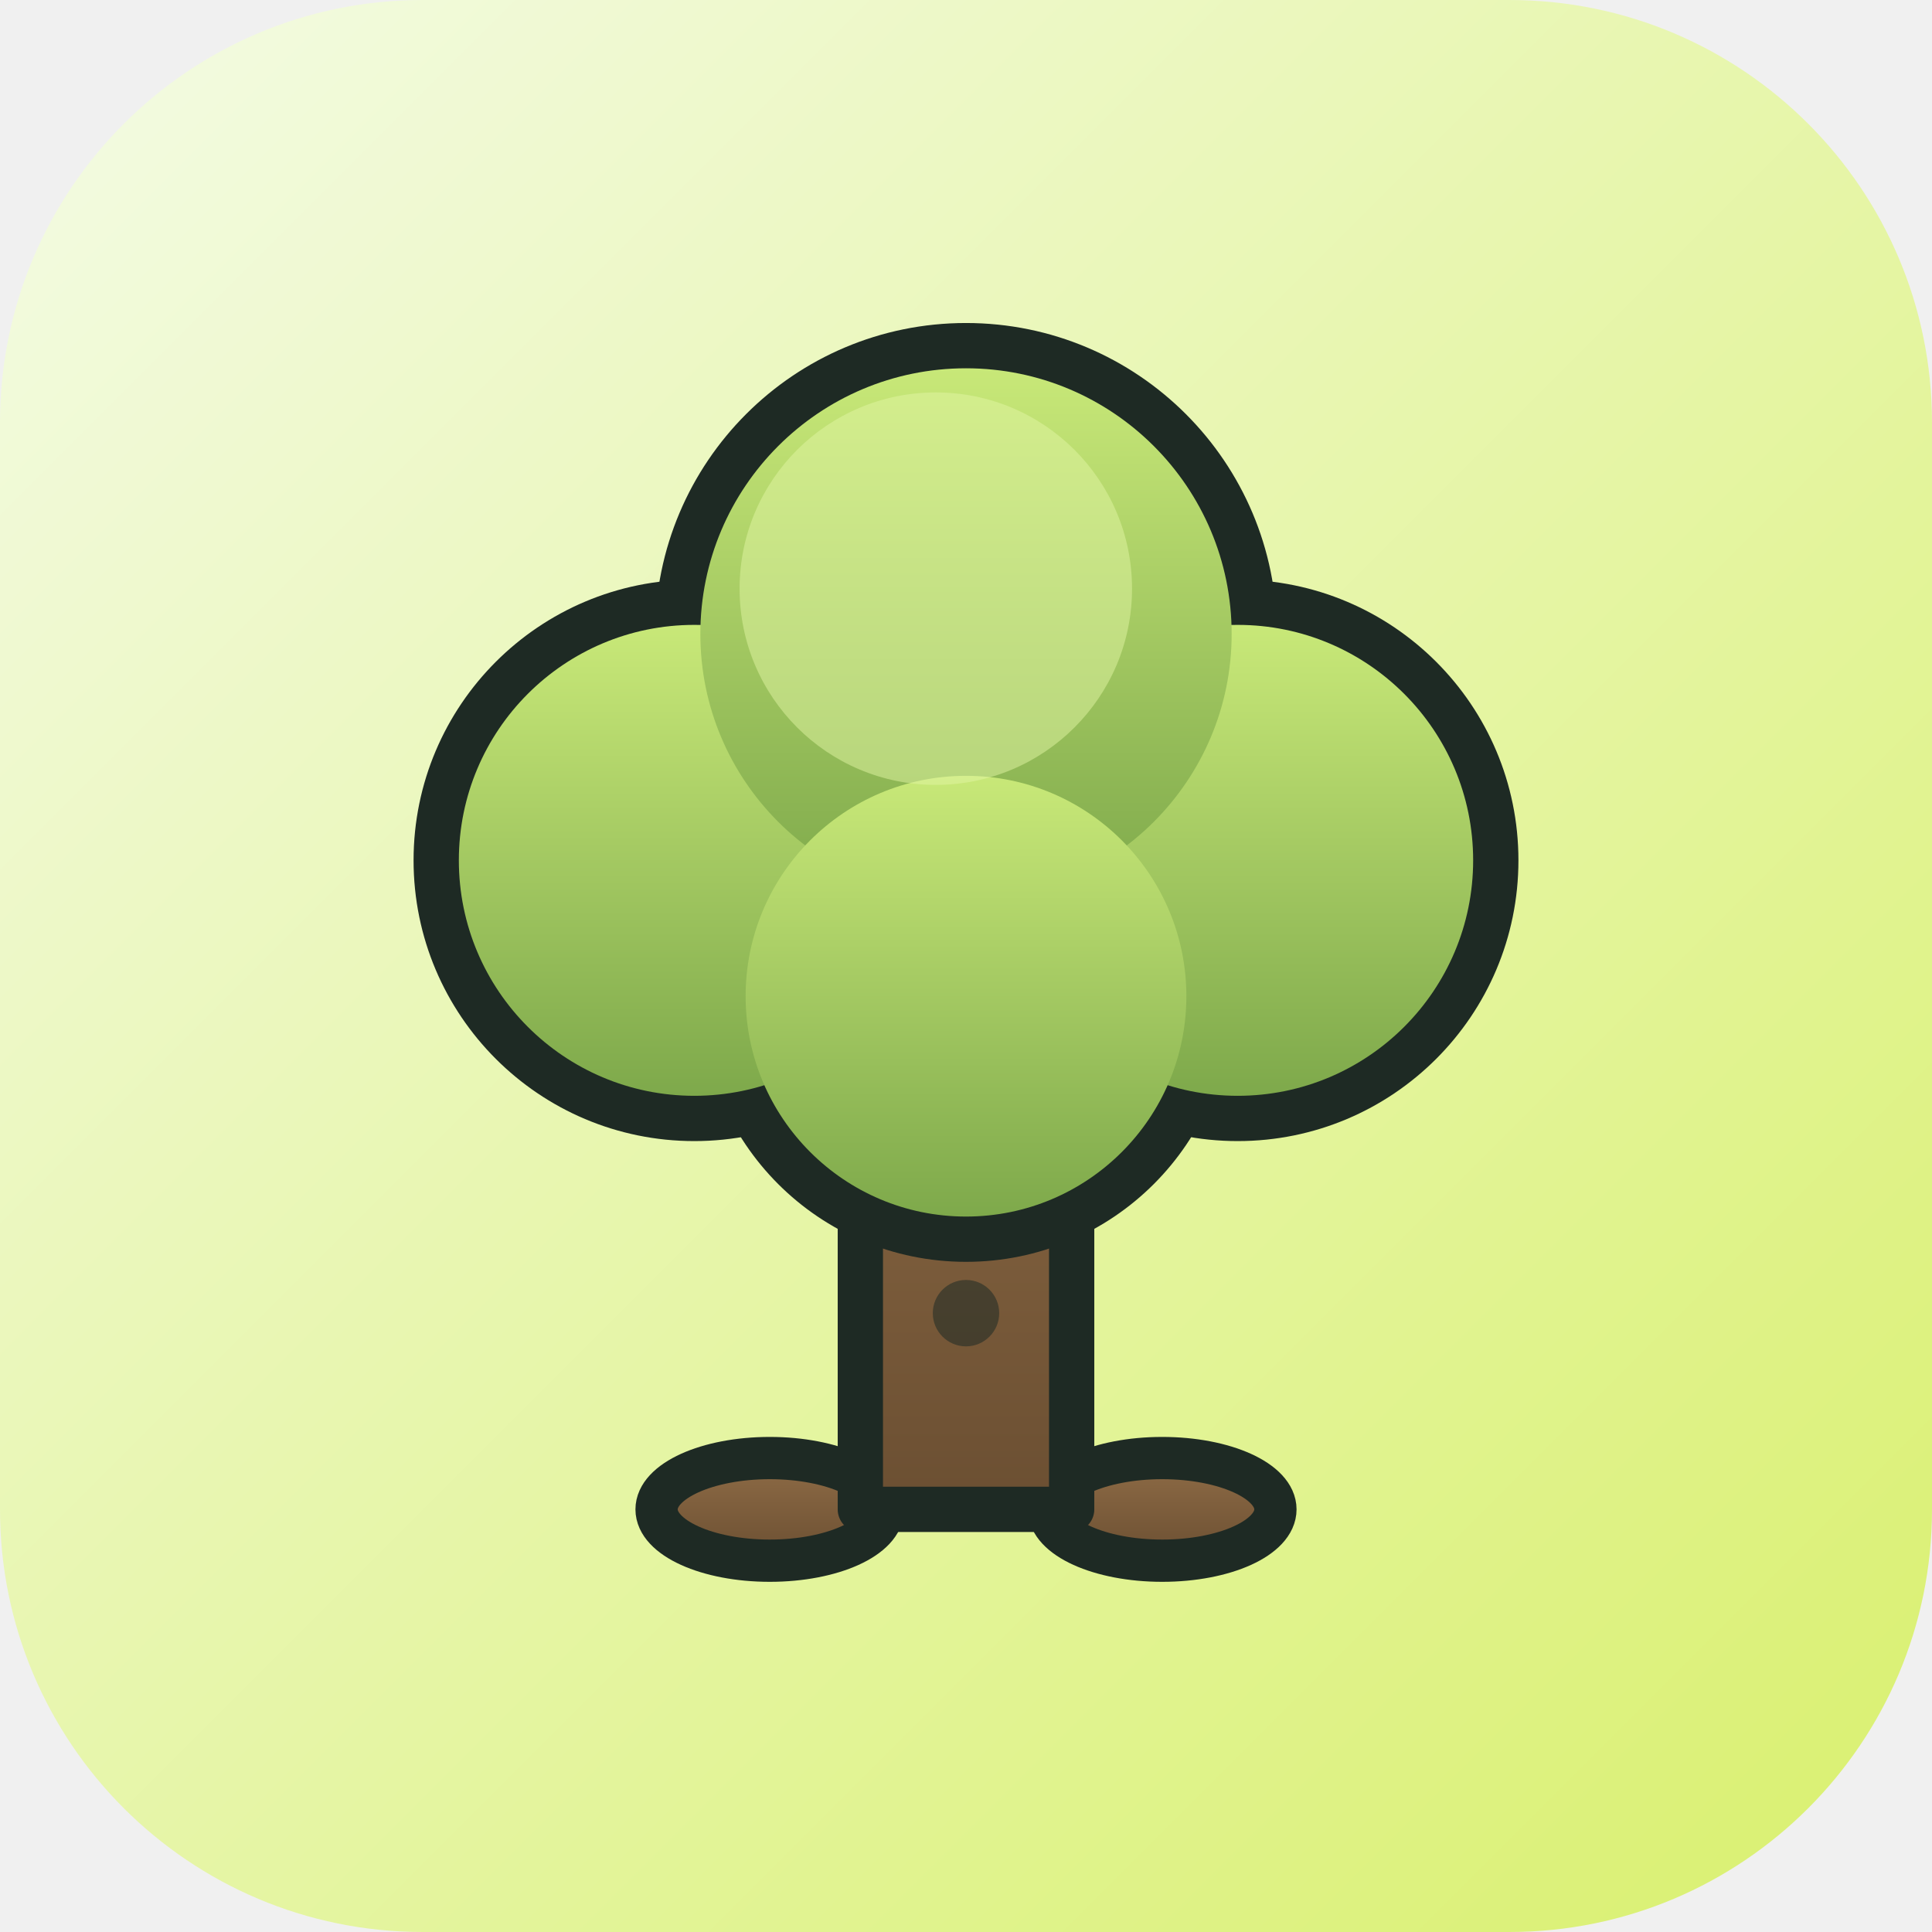
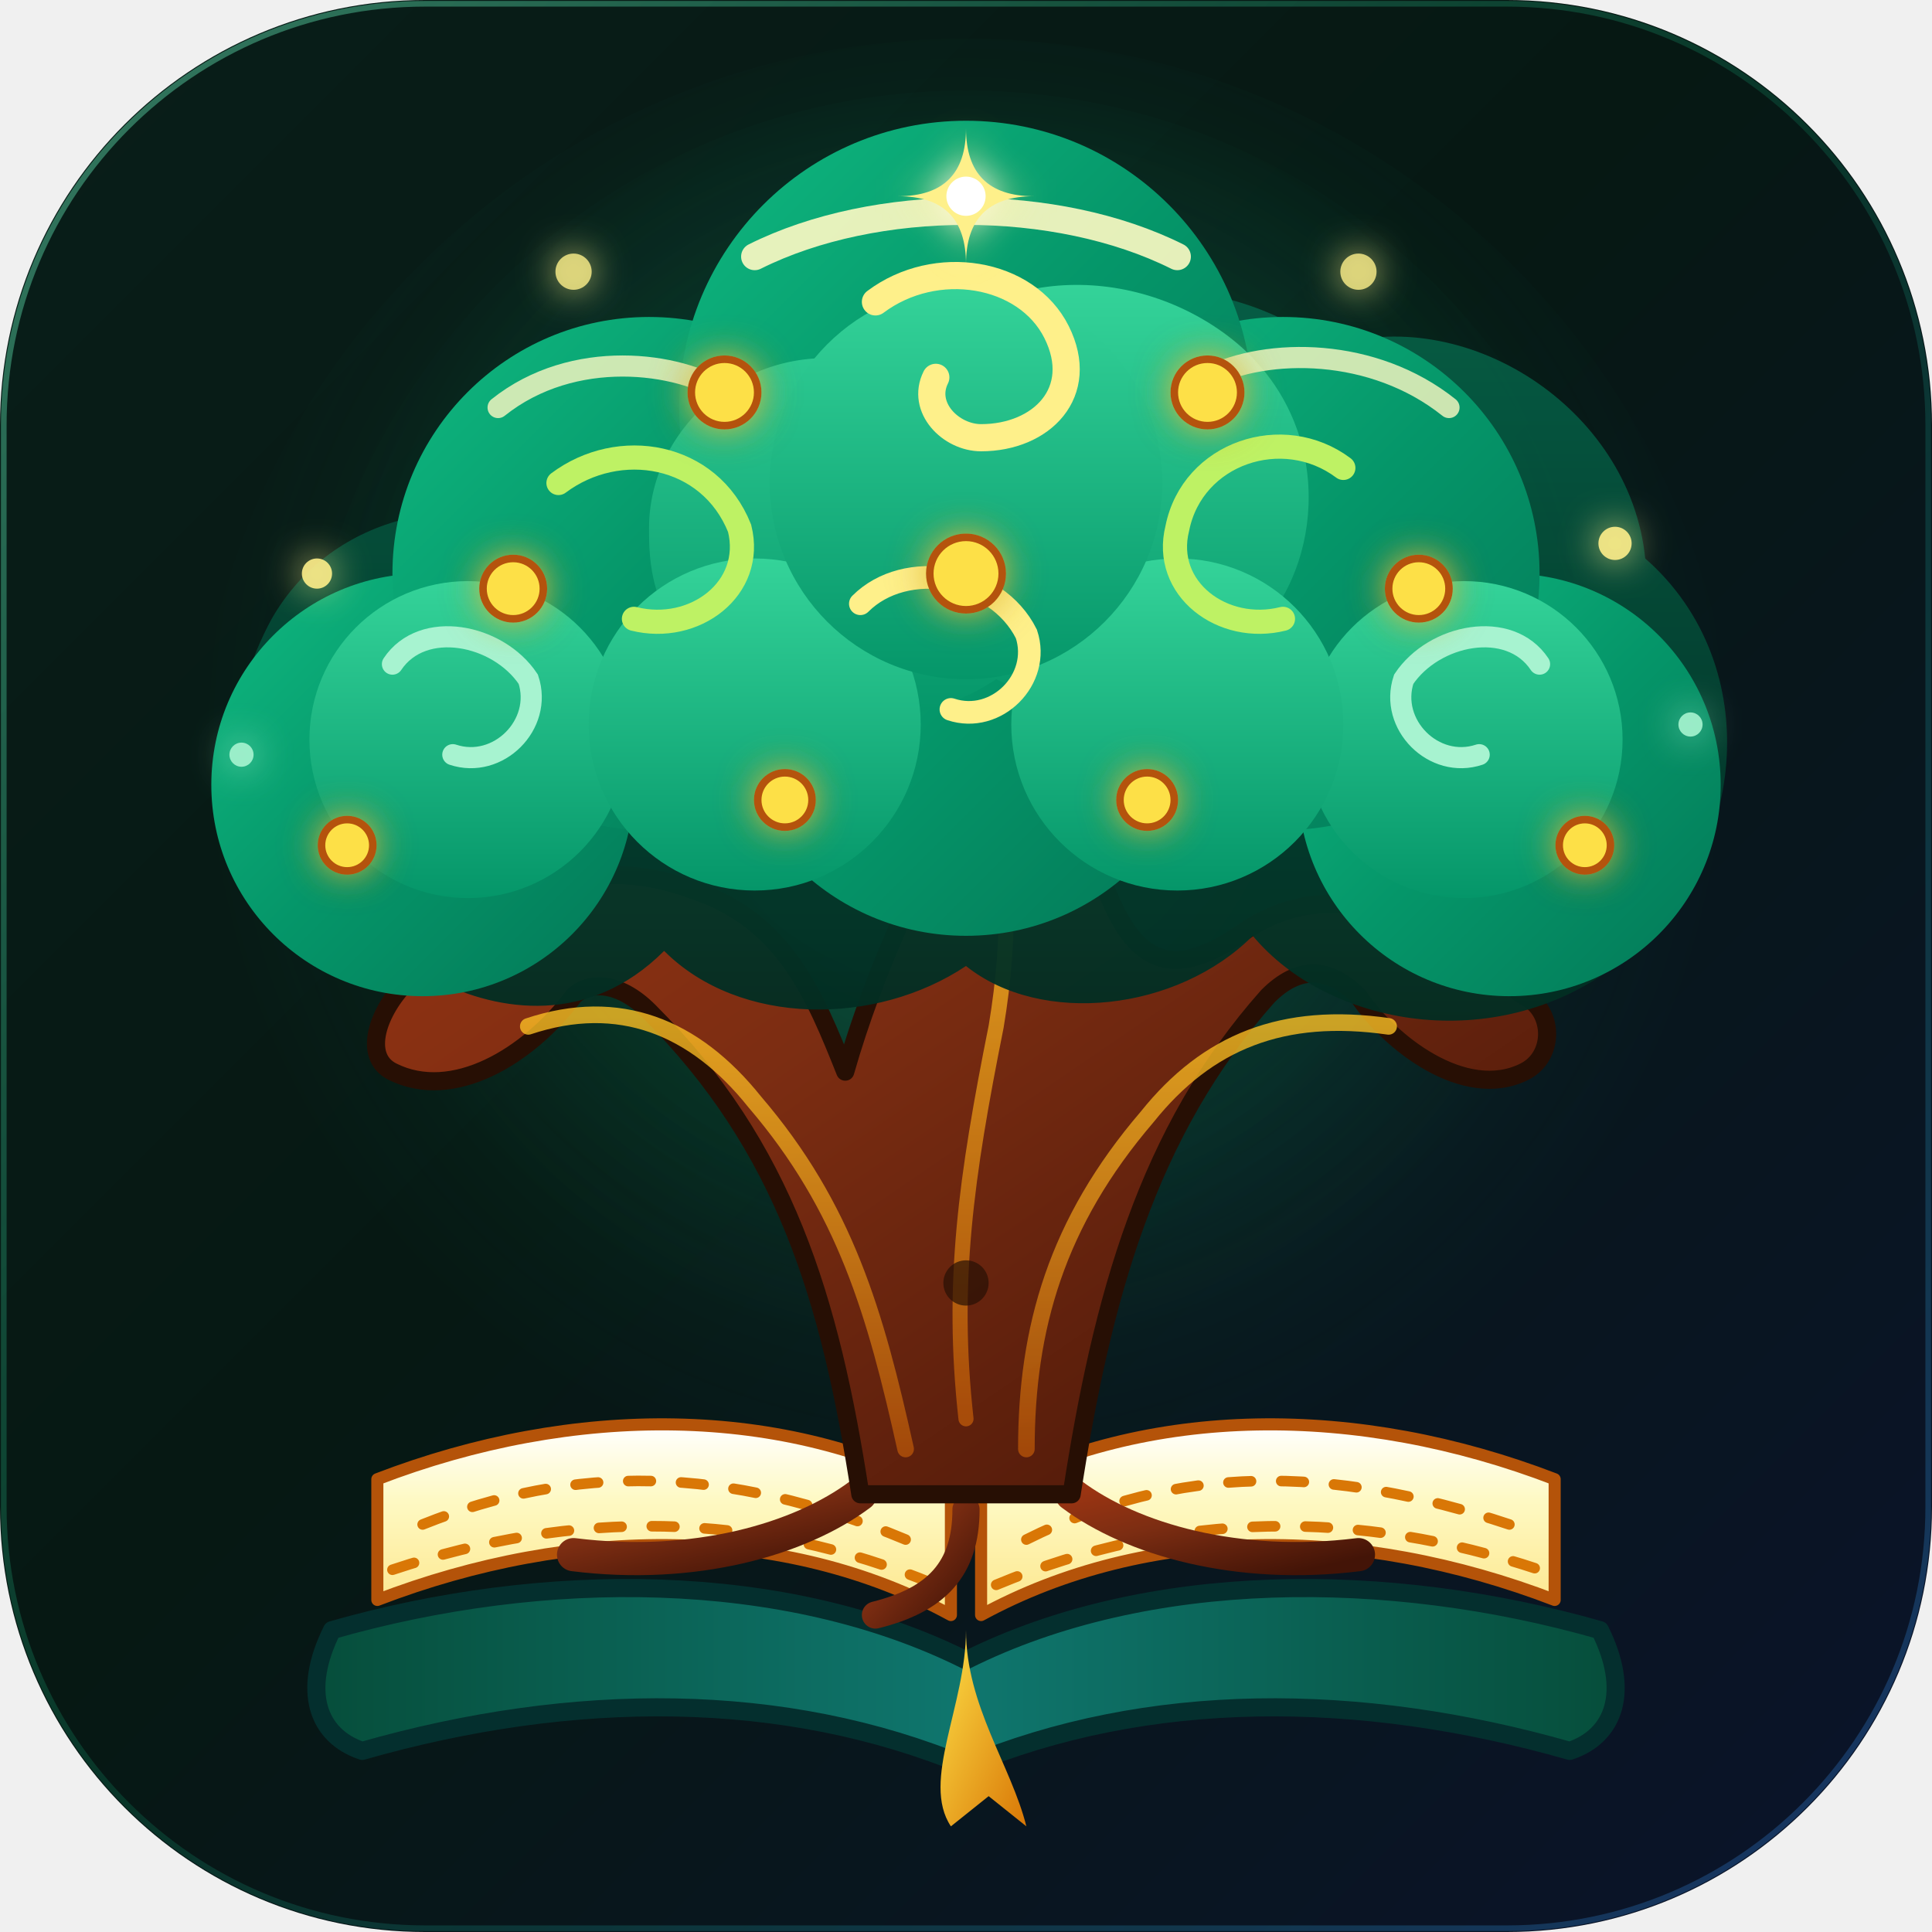
- <svg xmlns="http://www.w3.org/2000/svg" viewBox="0 0 512 512">
+ <svg xmlns="http://www.w3.org/2000/svg" viewBox="0 0 512 512" width="512" height="512" fill="none" role="img" aria-label="Lingua - Tree of Knowledge">
  <defs>
-     <linearGradient id="bg" x1="0" y1="0" x2="1" y2="1">
-       <stop offset="0" stop-color="#f4fbe6" />
-       <stop offset="1" stop-color="#d9f06d" />
+     <linearGradient id="appBgGradient" x1="0%" y1="0%" x2="100%" y2="100%">
+       <stop offset="0%" stop-color="#091E19" />
+       <stop offset="45%" stop-color="#061813" />
+       <stop offset="100%" stop-color="#0B132B" />
    </linearGradient>
-     <linearGradient id="leaf" x1="0" y1="0" x2="0" y2="1">
-       <stop offset="0" stop-color="#c8e878" />
-       <stop offset="1" stop-color="#7ea94b" />
+     <linearGradient id="appBorderGlow" x1="0%" y1="0%" x2="100%" y2="100%">
+       <stop offset="0%" stop-color="#6EE7B7" stop-opacity="0.8" />
+       <stop offset="50%" stop-color="#10B981" stop-opacity="0.3" />
+       <stop offset="100%" stop-color="#3B82F6" stop-opacity="0.5" />
    </linearGradient>
-     <linearGradient id="bark" x1="0" y1="0" x2="0" y2="1">
-       <stop offset="0" stop-color="#8f6c46" />
-       <stop offset="1" stop-color="#6b4f32" />
+     <radialGradient id="innerAura" cx="50%" cy="45%" r="50%">
+       <stop offset="0%" stop-color="#34D399" stop-opacity="0.35" />
+       <stop offset="50%" stop-color="#10B981" stop-opacity="0.12" />
+       <stop offset="100%" stop-color="#059669" stop-opacity="0" />
+     </radialGradient>
+     <linearGradient id="foliageShadow" x1="0" y1="0" x2="0" y2="1">
+       <stop offset="0%" stop-color="#065F46" />
+       <stop offset="100%" stop-color="#022C22" />
    </linearGradient>
+     <linearGradient id="foliageMid" x1="0" y1="0" x2="1" y2="1">
+       <stop offset="0%" stop-color="#10B981" />
+       <stop offset="50%" stop-color="#059669" />
+       <stop offset="100%" stop-color="#047857" />
+     </linearGradient>
+     <linearGradient id="foliageVibrant" x1="0" y1="0" x2="0" y2="1">
+       <stop offset="0%" stop-color="#34D399" />
+       <stop offset="100%" stop-color="#059669" />
+     </linearGradient>
+     <linearGradient id="foliageSunlight" x1="0" y1="0" x2="1" y2="1">
+       <stop offset="0%" stop-color="#FEF08A" />
+       <stop offset="40%" stop-color="#A3E635" />
+       <stop offset="100%" stop-color="#10B981" />
+     </linearGradient>
+     <linearGradient id="trunkBark" x1="0" y1="0" x2="1" y2="1">
+       <stop offset="0%" stop-color="#9A3412" />
+       <stop offset="40%" stop-color="#7C2D12" />
+       <stop offset="100%" stop-color="#431407" />
+     </linearGradient>
+     <linearGradient id="trunkHighlight" x1="0" y1="0" x2="0" y2="1">
+       <stop offset="0%" stop-color="#FBBF24" />
+       <stop offset="100%" stop-color="#B45309" />
+     </linearGradient>
+     <linearGradient id="bookCover" x1="0" y1="0" x2="1" y2="0">
+       <stop offset="0%" stop-color="#064E3B" />
+       <stop offset="50%" stop-color="#0F766E" />
+       <stop offset="100%" stop-color="#064E3B" />
+     </linearGradient>
+     <linearGradient id="pageParchment" x1="0" y1="0" x2="0" y2="1">
+       <stop offset="0%" stop-color="#FFFFFF" />
+       <stop offset="40%" stop-color="#FEF9C3" />
+       <stop offset="100%" stop-color="#FDE68A" />
+     </linearGradient>
+     <linearGradient id="goldAccent" x1="0" y1="0" x2="1" y2="1">
+       <stop offset="0%" stop-color="#FDE047" />
+       <stop offset="100%" stop-color="#D97706" />
+     </linearGradient>
+     <filter id="starGlow" x="-30%" y="-30%" width="160%" height="160%">
+       <feGaussianBlur stdDeviation="1.2" result="blur" />
+       <feComposite in="SourceGraphic" in2="blur" operator="over" />
+     </filter>
  </defs>
-   <rect width="512" height="512" rx="112" fill="url(#bg)" />
-   <g transform="translate(256 256) scale(4) translate(-48 -50)">
-     <g stroke="#1e2a24" stroke-linejoin="round" stroke-linecap="round">
-       <ellipse cx="35" cy="86" rx="7.5" ry="3.4" fill="url(#bark)" stroke-width="2.8" />
-       <ellipse cx="61" cy="86" rx="7.5" ry="3.4" fill="url(#bark)" stroke-width="2.8" />
-       <path d="M41 86V57c0-5-2-8-6-11l6 2 7-2 7 2 6-2c-4 3-6 6-6 11v29Z" fill="url(#bark)" stroke-width="3" />
+   <rect width="512" height="512" rx="112.64" fill="url(#appBgGradient)" />
+   <rect x="1" y="1" width="510" height="510" rx="111.64" fill="none" stroke="url(#appBorderGlow)" stroke-width="1.5" stroke-opacity="0.6" />
+   <circle cx="256" cy="215.04" r="204.8" fill="url(#innerAura)" />
+   <g transform="scale(4)">
+     <circle cx="64" cy="50" r="44" fill="url(#innerAura)" />
+     <g id="openBook">
+       <path d="M22 108 C36 104 52 104 64 110 C76 104 92 104 106 108 C108 112 107 115 104 116 C90 112 76 112 64 117 C52 112 38 112 24 116 C21 115 20 112 22 108 Z" fill="url(#bookCover)" stroke="#042F2E" stroke-width="1.2" stroke-linejoin="round" />
+       <path d="M25 106 C38 101 52 101 63 107 L63 99 C52 93 38 93 25 98 Z" fill="url(#pageParchment)" stroke="#B45309" stroke-width="0.8" stroke-linejoin="round" />
+       <path d="M26 104 C38 100 50 100 62 105" stroke="#D97706" stroke-width="0.7" stroke-linecap="round" stroke-dasharray="1.5 2" />
+       <path d="M28 101 C38 97 48 97 60 102" stroke="#D97706" stroke-width="0.7" stroke-linecap="round" stroke-dasharray="1.5 2" />
+       <path d="M65 107 C76 101 90 101 103 106 L103 98 C90 93 76 93 65 99 Z" fill="url(#pageParchment)" stroke="#B45309" stroke-width="0.8" stroke-linejoin="round" />
+       <path d="M66 105 C78 100 90 100 102 104" stroke="#D97706" stroke-width="0.7" stroke-linecap="round" stroke-dasharray="1.5 2" />
+       <path d="M68 102 C78 97 88 97 100 101" stroke="#D97706" stroke-width="0.7" stroke-linecap="round" stroke-dasharray="1.5 2" />
+       <path d="M64 108 C64 113 61 118 63 121 L65.5 119 L68 121 C67 117 64 113 64 108 Z" fill="url(#goldAccent)" />
    </g>
-     <g fill="none" stroke="#1e2a24" stroke-width="3.2">
-       <circle cx="30" cy="43" r="17" />
-       <circle cx="66" cy="43" r="17" />
-       <circle cx="48" cy="28" r="19" />
-       <circle cx="48" cy="52" r="16" />
+     <g id="trunkAndBranches">
+       <path d="M57 99 C53 102 46 104 38 103" stroke="url(#trunkBark)" stroke-width="2.2" stroke-linecap="round" fill="none" />
+       <path d="M71 99 C75 102 82 104 90 103" stroke="url(#trunkBark)" stroke-width="2.2" stroke-linecap="round" fill="none" />
+       <path d="M64 100 C64 104 62 106 58 107" stroke="url(#trunkBark)" stroke-width="1.8" stroke-linecap="round" fill="none" />
+       <path d="M57 99 C55 86 52 76 43 67 C41 65 39 65 38 66 C35 70 30 73 26 71 C24 70 25 67 27 65 C32 60 38 56 46 59 C52 61 54 66 56 71 C58 64 61 58 64 52 C65 50 67 48 68 46 C69 48 71 52 72 55 C74 62 76 66 82 62 C89 57 95 62 101 66 C103 67 103 70 101 71 C97 73 92 69 90 66 C88 64 86 64 84 66 C76 75 73 86 71 99 Z" fill="url(#trunkBark)" stroke="#270F04" stroke-width="1.2" stroke-linejoin="round" />
+       <path d="M60 96 C58 87 56 80 50 73 C46 68 41 66 35 68" stroke="url(#trunkHighlight)" stroke-width="1.1" stroke-linecap="round" fill="none" opacity="0.8" />
+       <path d="M68 96 C68 88 70 81 76 74 C80 69 85 67 92 68" stroke="url(#trunkHighlight)" stroke-width="1.1" stroke-linecap="round" fill="none" opacity="0.8" />
+       <path d="M64 94 C63 85 64 78 66 68 C67 62 67 56 65 53" stroke="url(#trunkHighlight)" stroke-width="1" stroke-linecap="round" fill="none" opacity="0.85" />
+       <circle cx="64" cy="85" r="1.5" fill="#270F04" opacity="0.7" />
    </g>
-     <g fill="url(#leaf)">
-       <circle cx="30" cy="43" r="15.6" />
-       <circle cx="66" cy="43" r="15.6" />
-       <circle cx="48" cy="28" r="17.6" />
-       <circle cx="48" cy="52" r="14.6" />
+     <g id="canopyFoliage">
+       <g fill="url(#foliageShadow)" opacity="0.95">
+         <path d="M29 65 C18 64 12 52 18 41 C22 34 31 32 38 36 C42 27 53 23 62 27 C68 18 80 17 88 23 C97 20 108 27 109 37 C117 44 116 57 107 64 C99 70 88 68 83 62 C78 67 69 68 64 64 C58 68 49 68 44 63 C39 68 33 67 29 65 Z" />
+       </g>
+       <g fill="url(#foliageMid)">
+         <circle cx="28" cy="52" r="14" />
+         <circle cx="100" cy="52" r="14" />
+         <circle cx="43" cy="38" r="17" />
+         <circle cx="85" cy="38" r="17" />
+         <circle cx="64" cy="27" r="19" />
+         <circle cx="64" cy="46" r="16" />
+       </g>
+       <g fill="url(#foliageVibrant)">
+         <path d="M43 35 C43 27 52 21 60 25 C64 18 74 17 81 22 C88 27 88 36 84 41 C80 47 72 48 66 45 C60 49 52 48 47 44 C43 41 43 37 43 35 Z" />
+         <circle cx="31" cy="49" r="10.5" />
+         <circle cx="97" cy="49" r="10.5" />
+         <circle cx="50" cy="48" r="11" />
+         <circle cx="78" cy="48" r="11" />
+         <circle cx="64" cy="32" r="13" />
+       </g>
+       <g fill="none" stroke-linecap="round">
+         <path d="M58 20 C62 17 68 18 70 22 C72 26 69 29 65 29 C63 29 61 27 62 25" stroke="#FEF08A" stroke-width="1.8" />
+         <path d="M37 32 C41 29 47 30 49 35 C50 39 46 42 42 41" stroke="#BEF264" stroke-width="1.6" />
+         <path d="M89 31 C85 28 79 30 78 35 C77 39 81 42 85 41" stroke="#BEF264" stroke-width="1.6" />
+         <path d="M26 44 C28 41 33 42 35 45 C36 48 33 51 30 50" stroke="#A7F3D0" stroke-width="1.4" />
+         <path d="M102 44 C100 41 95 42 93 45 C92 48 95 51 98 50" stroke="#A7F3D0" stroke-width="1.4" />
+         <path d="M57 40 C60 37 66 38 68 42 C69 45 66 48 63 47" stroke="#FEF08A" stroke-width="1.5" />
+         <path d="M50 17 C58 13 70 13 78 17" stroke="#FEF9C3" stroke-width="1.8" opacity="0.9" />
+         <path d="M33 27 C38 23 45 24 48 26" stroke="#FEF9C3" stroke-width="1.4" opacity="0.8" />
+         <path d="M80 25 C84 23 91 23 96 27" stroke="#FEF9C3" stroke-width="1.4" opacity="0.8" />
+       </g>
+       <ellipse cx="64" cy="22" rx="14" ry="7" fill="url(#foliageHighlight)" />
+       <ellipse cx="43" cy="33" rx="9" ry="5" fill="url(#foliageHighlight)" />
+       <ellipse cx="85" cy="33" rx="9" ry="5" fill="url(#foliageHighlight)" />
    </g>
-     <circle cx="46" cy="25" r="13" fill="#e2f5a3" opacity=".5" />
-     <circle cx="48" cy="73" r="2.2" fill="#1e2a24" opacity=".55" />
+     <g id="wisdomStars" filter="url(#starGlow)">
+       <g transform="translate(64, 13)">
+         <path d="M0 -4.5 Q0 0 4.5 0 Q0 0 0 4.5 Q0 0 -4.5 0 Q0 0 0 -4.5 Z" fill="#FEF08A" />
+         <circle cx="0" cy="0" r="1.3" fill="#FFFFFF" />
+       </g>
+       <circle cx="48" cy="26" r="2.2" fill="#FDE047" stroke="#B45309" stroke-width="0.5" />
+       <circle cx="80" cy="26" r="2.2" fill="#FDE047" stroke="#B45309" stroke-width="0.5" />
+       <circle cx="34" cy="39" r="2" fill="#FDE047" stroke="#B45309" stroke-width="0.5" />
+       <circle cx="94" cy="39" r="2" fill="#FDE047" stroke="#B45309" stroke-width="0.5" />
+       <circle cx="64" cy="38" r="2.4" fill="#FDE047" stroke="#B45309" stroke-width="0.5" />
+       <circle cx="52" cy="53" r="1.8" fill="#FDE047" stroke="#B45309" stroke-width="0.5" />
+       <circle cx="76" cy="53" r="1.8" fill="#FDE047" stroke="#B45309" stroke-width="0.5" />
+       <circle cx="23" cy="56" r="1.7" fill="#FDE047" stroke="#B45309" stroke-width="0.5" />
+       <circle cx="105" cy="56" r="1.7" fill="#FDE047" stroke="#B45309" stroke-width="0.5" />
+       <circle cx="21" cy="38" r="1" fill="#FEF08A" opacity="0.9" />
+       <circle cx="107" cy="36" r="1.1" fill="#FEF08A" opacity="0.9" />
+       <circle cx="38" cy="18" r="1.2" fill="#FEF08A" opacity="0.8" />
+       <circle cx="90" cy="18" r="1.2" fill="#FEF08A" opacity="0.8" />
+       <circle cx="16" cy="50" r="0.8" fill="#A7F3D0" opacity="0.9" />
+       <circle cx="112" cy="48" r="0.8" fill="#A7F3D0" opacity="0.9" />
+     </g>
  </g>
</svg>
